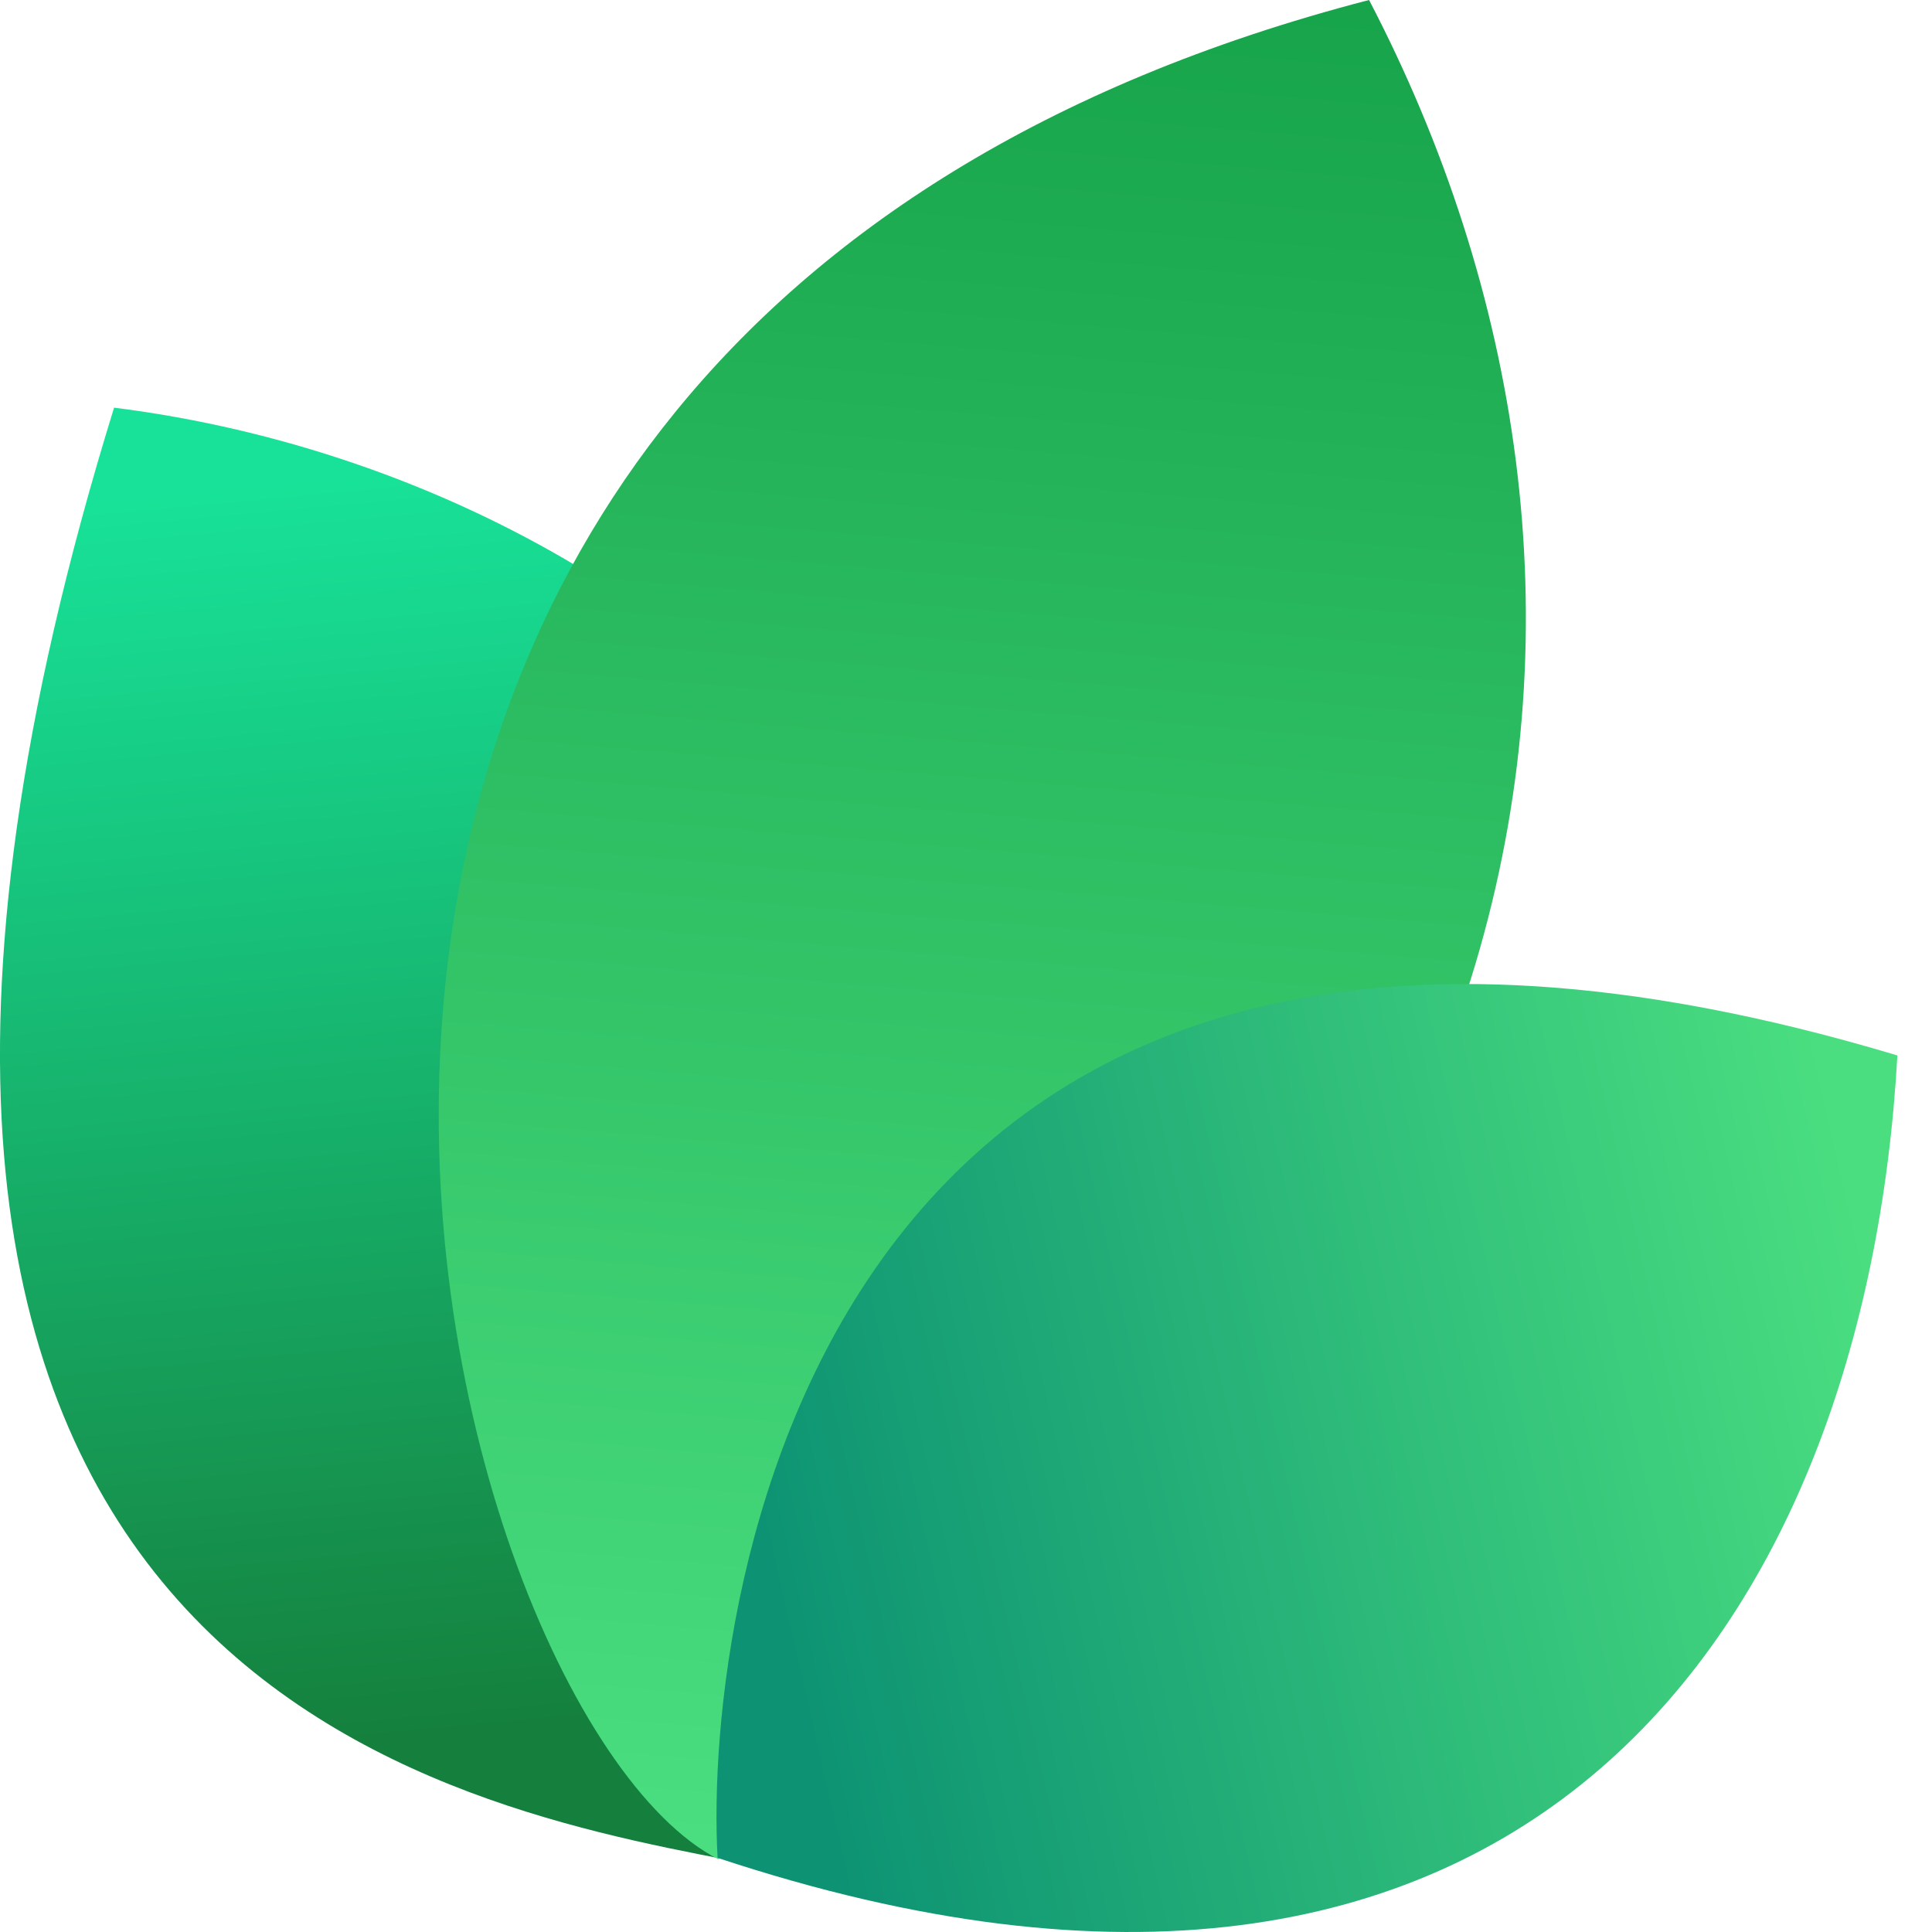
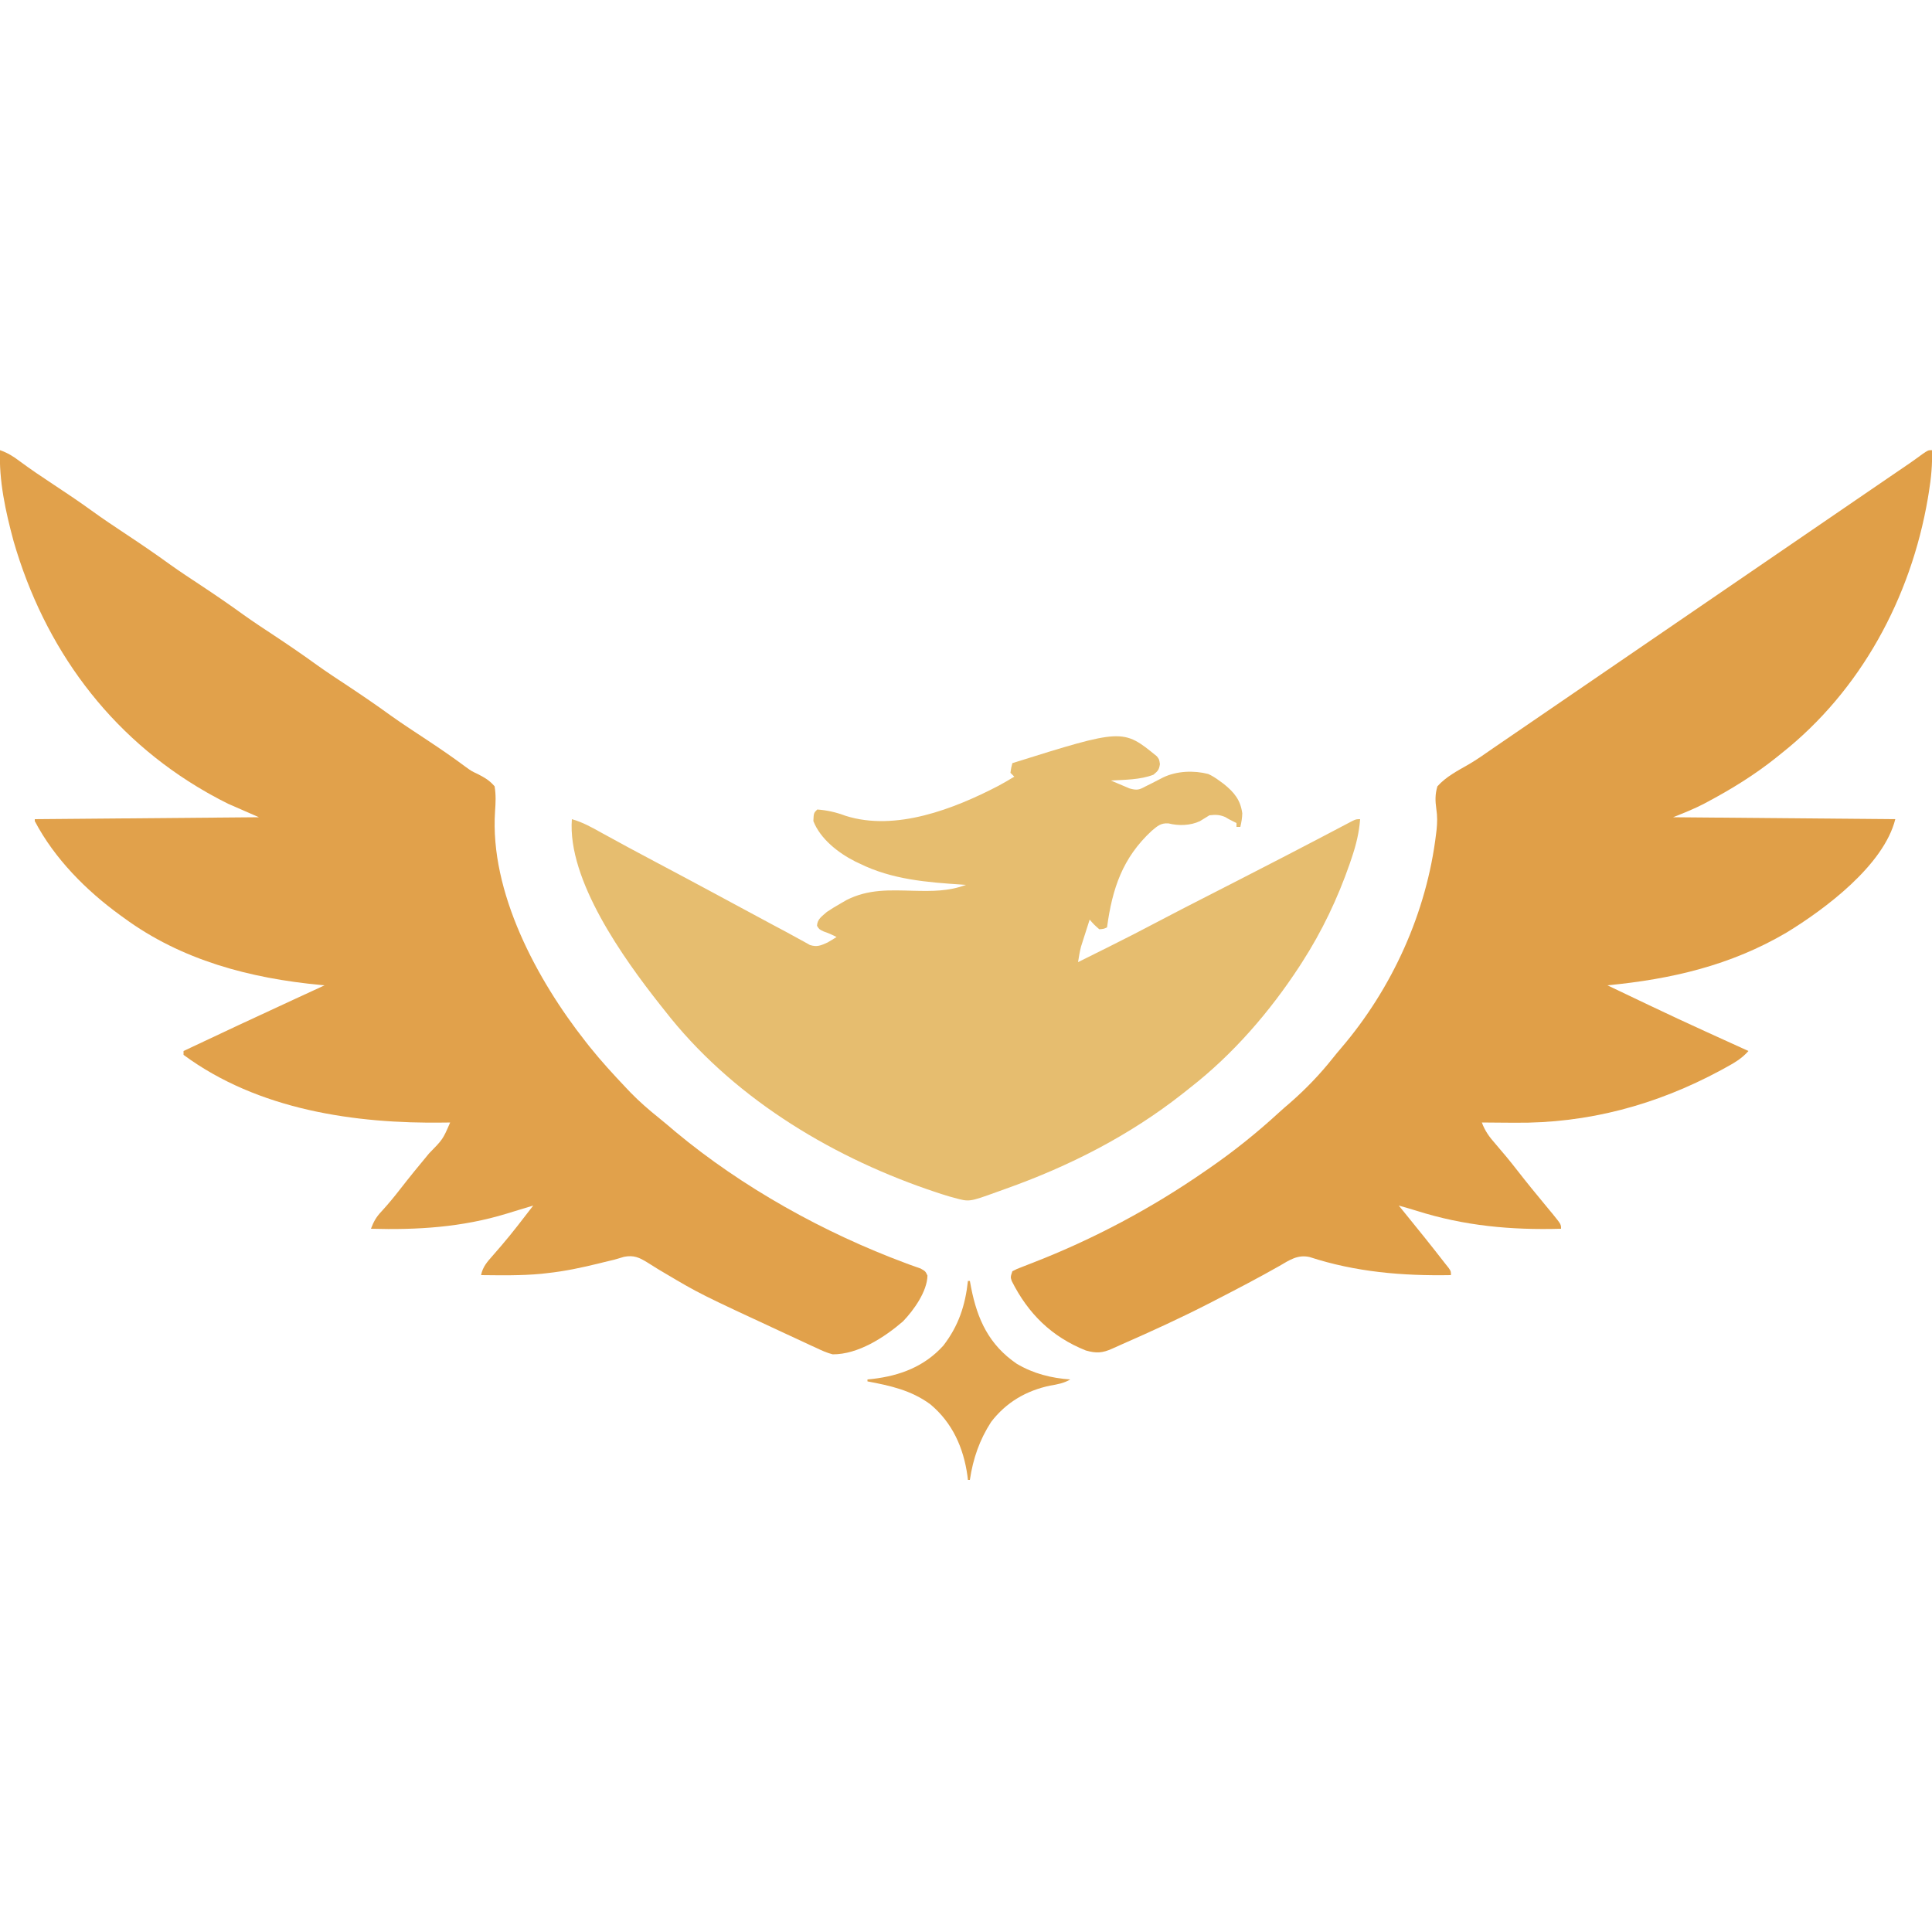
- <svg xmlns="http://www.w3.org/2000/svg" width="24" height="24" viewBox="0 0 24 24" fill="none">
-   <path d="M9.061 23.108C5.268 22.377 -3.391 20.627 1.417 5.064C9.634 6.099 16.973 14.064 9.061 23.108Z" fill="url(#paint0_linear_17557_2021)" />
-   <path d="M8.919 23.094C5.276 21.222 0.784 4.209 17.007 0C20.757 7.193 19.621 16.545 8.919 23.094Z" fill="url(#paint1_linear_17557_2021)" />
-   <path d="M8.914 23.079C8.735 19.882 10.159 9.085 23.57 13.111C23.181 20.123 18.984 26.418 8.914 23.079Z" fill="url(#paint2_linear_17557_2021)" />
-   <defs>
-     <linearGradient id="paint0_linear_17557_2021" x1="3.776" y1="5.916" x2="5.232" y2="21.559" gradientUnits="userSpaceOnUse">
-       <stop stop-color="#18E299" />
-       <stop offset="1" stop-color="#15803D" />
-     </linearGradient>
-     <linearGradient id="paint1_linear_17557_2021" x1="12.171" y1="-0.718" x2="10.19" y2="22.983" gradientUnits="userSpaceOnUse">
-       <stop stop-color="#16A34A" />
-       <stop offset="1" stop-color="#4ADE80" />
-     </linearGradient>
-     <linearGradient id="paint2_linear_17557_2021" x1="23.133" y1="15.353" x2="9.338" y2="18.52" gradientUnits="userSpaceOnUse">
-       <stop stop-color="#4ADE80" />
-       <stop offset="1" stop-color="#0D9373" />
-     </linearGradient>
-   </defs>
+ <svg xmlns="http://www.w3.org/2000/svg" version="1.1" width="1000" height="1000">
+   <path d="M0 0 C3.874 1.372 6.804 3.157 10.074 5.633 C15.855 9.926 21.8 13.916 27.812 17.875 C34.279 22.157 40.722 26.444 47 31 C53.218 35.511 59.597 39.757 66 44 C73.504 48.972 80.901 54.026 88.188 59.312 C93.365 63.011 98.696 66.486 104 70 C111.504 74.972 118.901 80.026 126.188 85.312 C131.365 89.011 136.696 92.486 142 96 C149.504 100.972 156.901 106.026 164.188 111.312 C169.365 115.011 174.696 118.486 180 122 C187.504 126.972 194.901 132.026 202.188 137.312 C208.395 141.747 214.81 145.887 221.169 150.1 C227.868 154.548 234.487 159.063 240.93 163.875 C243.98 166.094 243.98 166.094 247.508 167.75 C251.006 169.568 253.435 170.996 256 174 C256.758 178.435 256.556 182.422 256.242 186.887 C253.428 228.82 277.982 274.22 303 306 C303.705 306.898 304.41 307.797 305.137 308.723 C311.08 316.138 317.46 323.114 324 330 C324.785 330.828 325.57 331.655 326.379 332.508 C331.024 337.277 335.943 341.542 341.141 345.699 C343.996 347.997 346.777 350.368 349.562 352.75 C384.266 381.67 426.63 405.154 468.859 420.836 C469.571 421.103 470.282 421.37 471.015 421.645 C472.835 422.314 474.667 422.952 476.5 423.586 C479 425 479 425 480.059 427.242 C479.884 435.451 472.975 445.139 467.418 450.91 C457.778 459.242 444.106 468.085 431 468 C427.943 467.232 425.207 465.962 422.367 464.609 C421.549 464.238 420.731 463.866 419.889 463.484 C417.208 462.259 414.542 461.006 411.875 459.75 C410.001 458.883 408.127 458.017 406.253 457.152 C362.136 436.685 362.136 436.685 343.871 425.848 C342.819 425.224 341.767 424.601 340.682 423.958 C338.81 422.828 336.954 421.67 335.12 420.479 C330.829 417.853 328.073 416.562 323.031 417.52 C321.347 417.987 319.669 418.481 318 419 C316.31 419.415 314.617 419.822 312.922 420.219 C312.078 420.428 311.234 420.637 310.365 420.853 C301.272 423.104 292.327 425.008 283 426 C282.009 426.111 281.017 426.222 279.996 426.336 C269.691 427.31 259.339 427.095 249 427 C249.859 422.671 252.2 420.106 255.062 416.875 C256.07 415.712 257.077 414.548 258.082 413.383 C258.579 412.81 259.076 412.236 259.588 411.646 C265.31 404.976 270.628 397.951 276 391 C275.23 391.238 275.23 391.238 274.445 391.48 C272.738 392.001 271.028 392.511 269.316 393.016 C266.964 393.714 264.618 394.435 262.277 395.172 C239.137 402.251 216.025 403.683 192 403 C193.395 399.326 194.72 396.916 197.438 394.062 C200.852 390.341 204.033 386.491 207.125 382.5 C211.981 376.244 216.982 370.12 222.053 364.037 C229.234 356.712 229.234 356.712 233 348 C232.025 348.016 231.049 348.031 230.044 348.048 C183.653 348.727 133.59 341.466 95 313 C95 312.34 95 311.68 95 311 C113.977 302.043 132.969 293.123 152.038 284.362 C157.361 281.914 162.68 279.457 168 277 C167.343 276.941 166.687 276.881 166.01 276.82 C129.46 273.382 93.936 264.037 64 242 C63.428 241.587 62.855 241.174 62.266 240.749 C44.591 227.905 28.234 211.469 18 192 C18 191.67 18 191.34 18 191 C56.28 190.67 94.56 190.34 134 190 C126.08 186.535 126.08 186.535 118 183 C114.942 181.462 111.968 179.934 109 178.25 C108.26 177.834 107.52 177.417 106.758 176.989 C56.532 148.231 22.942 102.232 7 47 C2.864 31.65 -0.587 15.97 0 0 Z " fill="#E1A14B" transform="translate(0,233)" />
+   <path d="M0 0 C0.239 7.413 -0.426 14.439 -1.625 21.75 C-1.802 22.836 -1.98 23.922 -2.163 25.042 C-10.972 76.432 -36.865 124.471 -78 157 C-79.5 158.208 -79.5 158.208 -81.031 159.441 C-91.917 168.11 -103.616 175.314 -115.875 181.875 C-116.54 182.232 -117.205 182.589 -117.89 182.957 C-123.181 185.726 -128.379 187.751 -134 190 C-96.05 190.33 -58.1 190.66 -19 191 C-24.973 214.893 -55.472 237.626 -75.375 249.75 C-104.291 266.73 -134.865 273.812 -168 277 C-131.66 294.345 -131.66 294.345 -95 311 C-98.467 314.945 -102.451 317.204 -107 319.688 C-108.187 320.338 -108.187 320.338 -109.397 321.001 C-142.652 338.935 -178.19 348.531 -216 348.125 C-217.661 348.115 -219.323 348.106 -220.984 348.098 C-224.99 348.076 -228.995 348.042 -233 348 C-231.372 352.387 -229.144 355.467 -226.062 358.938 C-222.146 363.453 -218.349 368.026 -214.688 372.75 C-209.803 379.037 -204.766 385.189 -199.682 391.315 C-199.117 391.998 -198.551 392.68 -197.969 393.383 C-197.468 393.985 -196.967 394.587 -196.451 395.208 C-192 400.706 -192 400.706 -192 403 C-217.889 403.736 -242.067 401.547 -266.889 393.663 C-269.909 392.714 -272.952 391.856 -276 391 C-275.189 391.993 -274.378 392.985 -273.543 394.008 C-266.266 402.931 -259.057 411.902 -252 421 C-251.404 421.748 -250.809 422.495 -250.195 423.266 C-249 425 -249 425 -249 427 C-273.974 427.455 -298.291 425.436 -322.152 417.637 C-328.386 416.243 -332.647 419.28 -337.875 422.312 C-348.771 428.494 -359.858 434.276 -371 440 C-372.338 440.69 -372.338 440.69 -373.702 441.395 C-388.582 449.053 -403.755 455.984 -419.074 462.711 C-420.806 463.474 -422.535 464.246 -424.256 465.035 C-429.392 467.362 -432.618 467.542 -438 466 C-455.604 458.959 -467.803 447.01 -476.32 430.059 C-477 428 -477 428 -476 425 C-473.764 423.828 -473.764 423.828 -470.754 422.68 C-469.623 422.236 -468.493 421.792 -467.328 421.334 C-466.717 421.098 -466.105 420.862 -465.475 420.618 C-433.952 408.368 -403.767 392.294 -376 373 C-375.144 372.412 -375.144 372.412 -374.27 371.812 C-361.558 363.06 -349.52 353.409 -338.152 342.969 C-336.156 341.143 -334.12 339.38 -332.062 337.625 C-324.048 330.612 -316.782 323.049 -310.16 314.711 C-308.783 312.982 -307.376 311.276 -305.934 309.602 C-279.364 278.579 -261.534 239.198 -256.688 198.625 C-256.599 197.896 -256.51 197.167 -256.418 196.416 C-256.041 192.742 -255.995 189.441 -256.555 185.785 C-257.14 181.543 -257.248 178.181 -256 174 C-251.563 169.004 -245.414 165.861 -239.681 162.577 C-235.47 160.1 -231.501 157.298 -227.5 154.5 C-225.918 153.415 -224.335 152.332 -222.75 151.25 C-221.574 150.446 -221.574 150.446 -220.375 149.625 C-42.25 27.75 -42.25 27.75 -39.872 26.123 C-38.298 25.046 -36.725 23.969 -35.151 22.893 C-31.045 20.082 -26.938 17.274 -22.828 14.469 C-21.978 13.888 -21.128 13.307 -20.252 12.709 C-18.636 11.606 -17.021 10.503 -15.404 9.4 C-14.668 8.897 -13.931 8.394 -13.172 7.875 C-12.47 7.395 -11.768 6.916 -11.045 6.422 C-9.031 5.022 -7.055 3.577 -5.078 2.125 C-2 0 -2 0 0 0 Z " fill="#E09F48" transform="translate(1000,233)" />
+   <path d="M0 0 C1.23 1.555 1.23 1.555 1.605 4.055 C1.158 7.041 0.52 7.671 -1.77 9.555 C-8.619 12.194 -16.535 12.13 -23.77 12.555 C-21.716 13.451 -19.651 14.321 -17.582 15.18 C-15.859 15.911 -15.859 15.911 -14.102 16.656 C-10.237 17.698 -9.21 17.434 -5.77 15.555 C-4.789 15.069 -3.808 14.583 -2.797 14.082 C-0.734 13.021 1.329 11.958 3.391 10.895 C10.406 7.584 19.11 7.235 26.609 9.168 C28.688 10.121 30.392 11.195 32.23 12.555 C33.014 13.126 33.798 13.697 34.605 14.285 C39.981 18.601 43.322 22.587 44.23 29.555 C44.162 32.053 43.804 34.104 43.23 36.555 C42.57 36.555 41.91 36.555 41.23 36.555 C41.23 35.895 41.23 35.235 41.23 34.555 C40.364 34.122 40.364 34.122 39.48 33.68 C37.23 32.555 37.23 32.555 35.355 31.43 C32.394 30.21 30.421 30.179 27.23 30.555 C25.577 31.56 23.925 32.566 22.285 33.594 C17.332 35.91 11.272 36.075 6.043 34.742 C2.055 34.476 0.372 36.072 -2.629 38.574 C-17.772 52.584 -23.064 68.532 -25.77 88.555 C-27.457 89.367 -27.457 89.367 -29.77 89.555 C-32.52 87.117 -32.52 87.117 -34.77 84.555 C-35.587 87.095 -36.399 89.637 -37.207 92.18 C-37.437 92.893 -37.667 93.605 -37.904 94.34 C-38.127 95.042 -38.349 95.745 -38.578 96.469 C-38.884 97.427 -38.884 97.427 -39.197 98.405 C-39.914 101.096 -40.343 103.804 -40.77 106.555 C-36.844 104.604 -32.919 102.651 -28.996 100.695 C-27.671 100.035 -26.346 99.376 -25.02 98.718 C-16.318 94.395 -7.686 89.955 0.905 85.412 C9.075 81.096 17.298 76.884 25.529 72.683 C30.001 70.399 34.471 68.112 38.941 65.824 C39.826 65.371 40.711 64.919 41.623 64.452 C49.335 60.504 57.036 56.536 64.73 52.555 C66.44 51.671 66.44 51.671 68.184 50.769 C73.354 48.092 78.519 45.407 83.674 42.701 C85.457 41.765 87.24 40.831 89.023 39.896 C91.232 38.739 93.439 37.577 95.645 36.412 C96.615 35.904 97.586 35.395 98.586 34.871 C99.438 34.422 100.291 33.973 101.169 33.51 C103.23 32.555 103.23 32.555 105.23 32.555 C104.692 39.654 103.137 45.886 100.855 52.617 C100.505 53.654 100.155 54.691 99.794 55.76 C93.591 73.603 85.459 90.67 75.23 106.555 C74.803 107.219 74.375 107.883 73.935 108.567 C58.598 132.109 39.441 154.27 17.23 171.555 C15.964 172.562 14.697 173.57 13.43 174.578 C-14.239 196.379 -45.396 212.231 -78.507 223.982 C-79.917 224.483 -81.324 224.99 -82.73 225.502 C-97.075 230.697 -97.075 230.697 -104.77 228.555 C-106.014 228.221 -106.014 228.221 -107.284 227.881 C-110.121 227.054 -112.911 226.135 -115.707 225.18 C-117.259 224.653 -117.259 224.653 -118.843 224.116 C-170.768 206.117 -220.707 175.419 -254.77 131.555 C-255.968 130.046 -255.968 130.046 -257.191 128.508 C-275.883 104.839 -305.17 64.08 -302.77 32.555 C-297.176 34.139 -292.434 36.797 -287.395 39.617 C-277.985 44.817 -268.52 49.9 -259.02 54.93 C-249.17 60.149 -239.331 65.388 -229.52 70.68 C-228.486 71.237 -227.452 71.794 -226.387 72.369 C-224.284 73.503 -222.182 74.637 -220.079 75.771 C-214.628 78.709 -209.174 81.645 -203.718 84.575 C-201.963 85.518 -200.21 86.462 -198.456 87.407 C-196.289 88.57 -194.118 89.725 -191.941 90.871 C-189.78 92.018 -187.635 93.196 -185.504 94.399 C-184.46 94.969 -183.416 95.538 -182.34 96.125 C-181.417 96.643 -180.494 97.162 -179.543 97.696 C-175.844 98.841 -173.999 97.978 -170.52 96.43 C-168.91 95.516 -167.316 94.571 -165.77 93.555 C-167.997 92.405 -170.065 91.459 -172.457 90.68 C-174.77 89.555 -174.77 89.555 -175.895 87.742 C-175.691 84.184 -173.345 82.875 -170.77 80.555 C-168.552 79.076 -166.396 77.729 -164.082 76.43 C-162.944 75.767 -161.806 75.105 -160.633 74.422 C-149.215 68.646 -138.327 69.306 -125.858 69.616 C-116.367 69.831 -107.816 69.94 -98.77 66.555 C-99.397 66.515 -100.025 66.475 -100.671 66.435 C-118.966 65.228 -137.106 63.81 -153.77 55.555 C-154.553 55.187 -155.337 54.82 -156.145 54.441 C-164.78 50.078 -174.153 42.83 -177.77 33.555 C-177.592 29.377 -177.592 29.377 -175.77 27.555 C-170.501 27.931 -165.986 28.998 -161.043 30.836 C-135.135 39.027 -104.877 27.186 -82.09 15.352 C-79.265 13.823 -76.504 12.239 -73.77 10.555 C-74.76 9.565 -74.76 9.565 -75.77 8.555 C-75.395 5.93 -75.395 5.93 -74.77 3.555 C-17.574 -14.354 -17.574 -14.354 0 0 Z " fill="#E6BD6F" transform="translate(598.7695,391.4453)" />
+   <path d="M0 0 C0.33 0 0.66 0 1 0 C1.219 1.172 1.438 2.344 1.664 3.551 C4.912 20.017 10.916 33.068 25.25 42.875 C33.826 47.968 43.111 50.33 53 51 C49.601 52.969 46.415 53.536 42.562 54.188 C30.14 56.793 19.762 62.868 12 73 C5.958 82.365 2.651 91.994 1 103 C0.67 103 0.34 103 0 103 C-0.086 102.273 -0.173 101.546 -0.262 100.797 C-2.292 86.27 -8.085 73.353 -19.48 63.848 C-29.393 56.578 -40.164 54.236 -52 52 C-52 51.67 -52 51.34 -52 51 C-51.129 50.914 -50.257 50.827 -49.359 50.738 C-35.118 49.058 -22.52 44.341 -12.711 33.461 C-4.843 23.236 -1.376 12.729 0 0 Z " fill="#E1A44F" transform="translate(501,663)" />
</svg>
